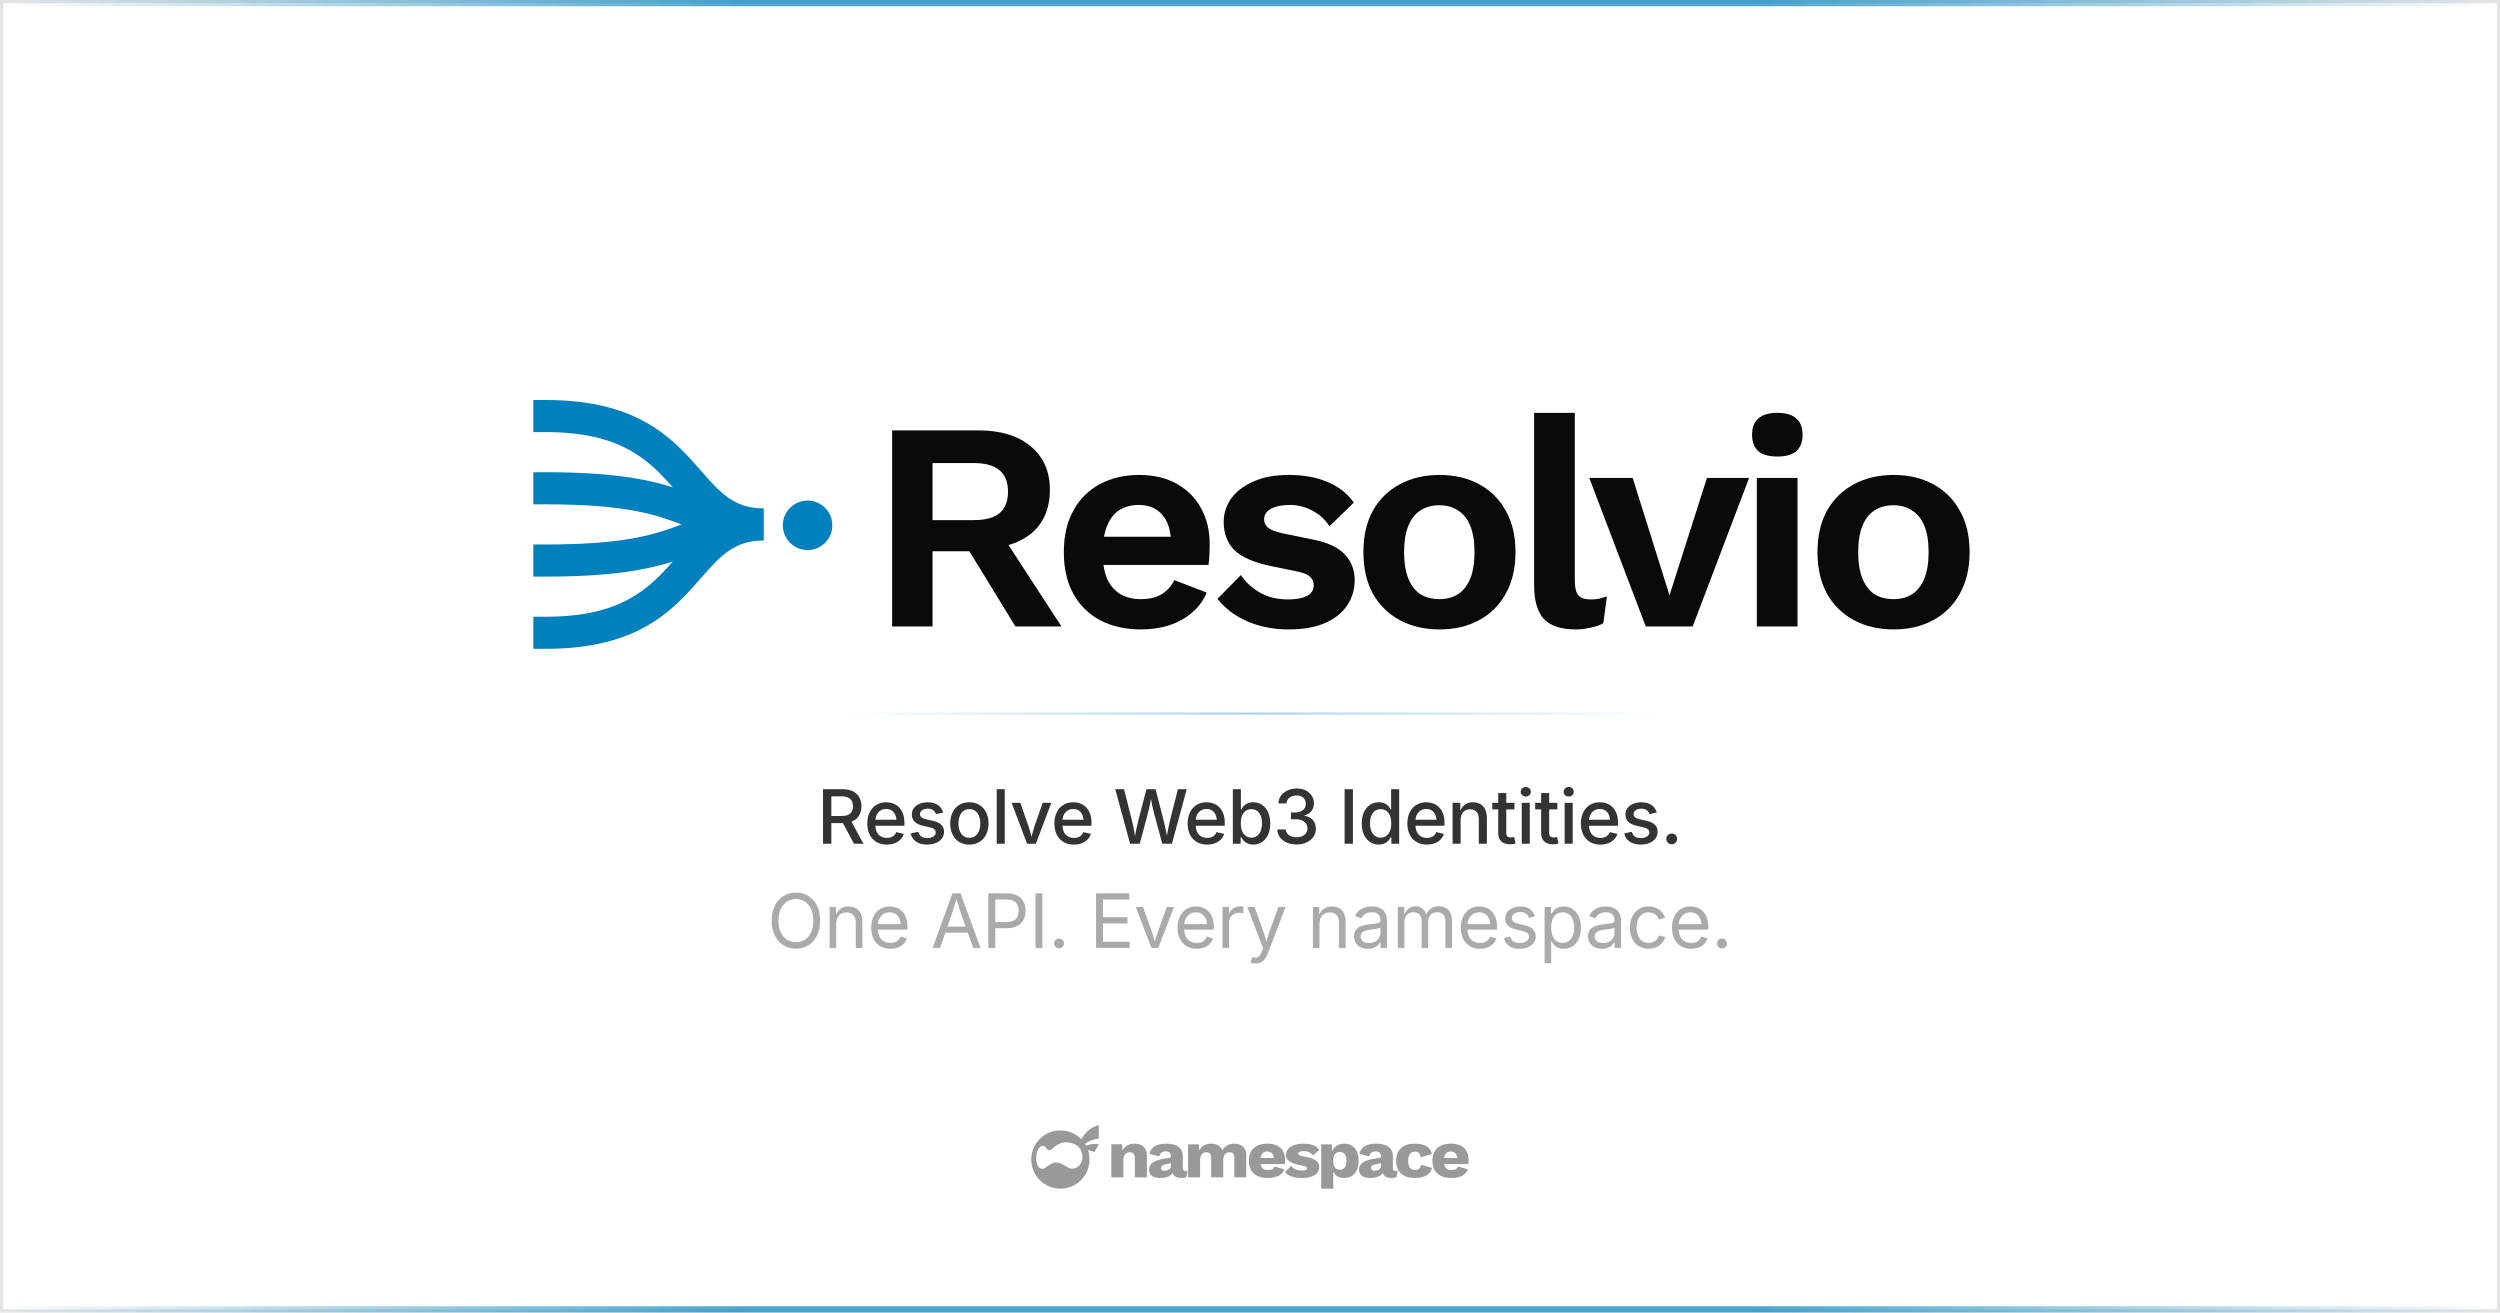
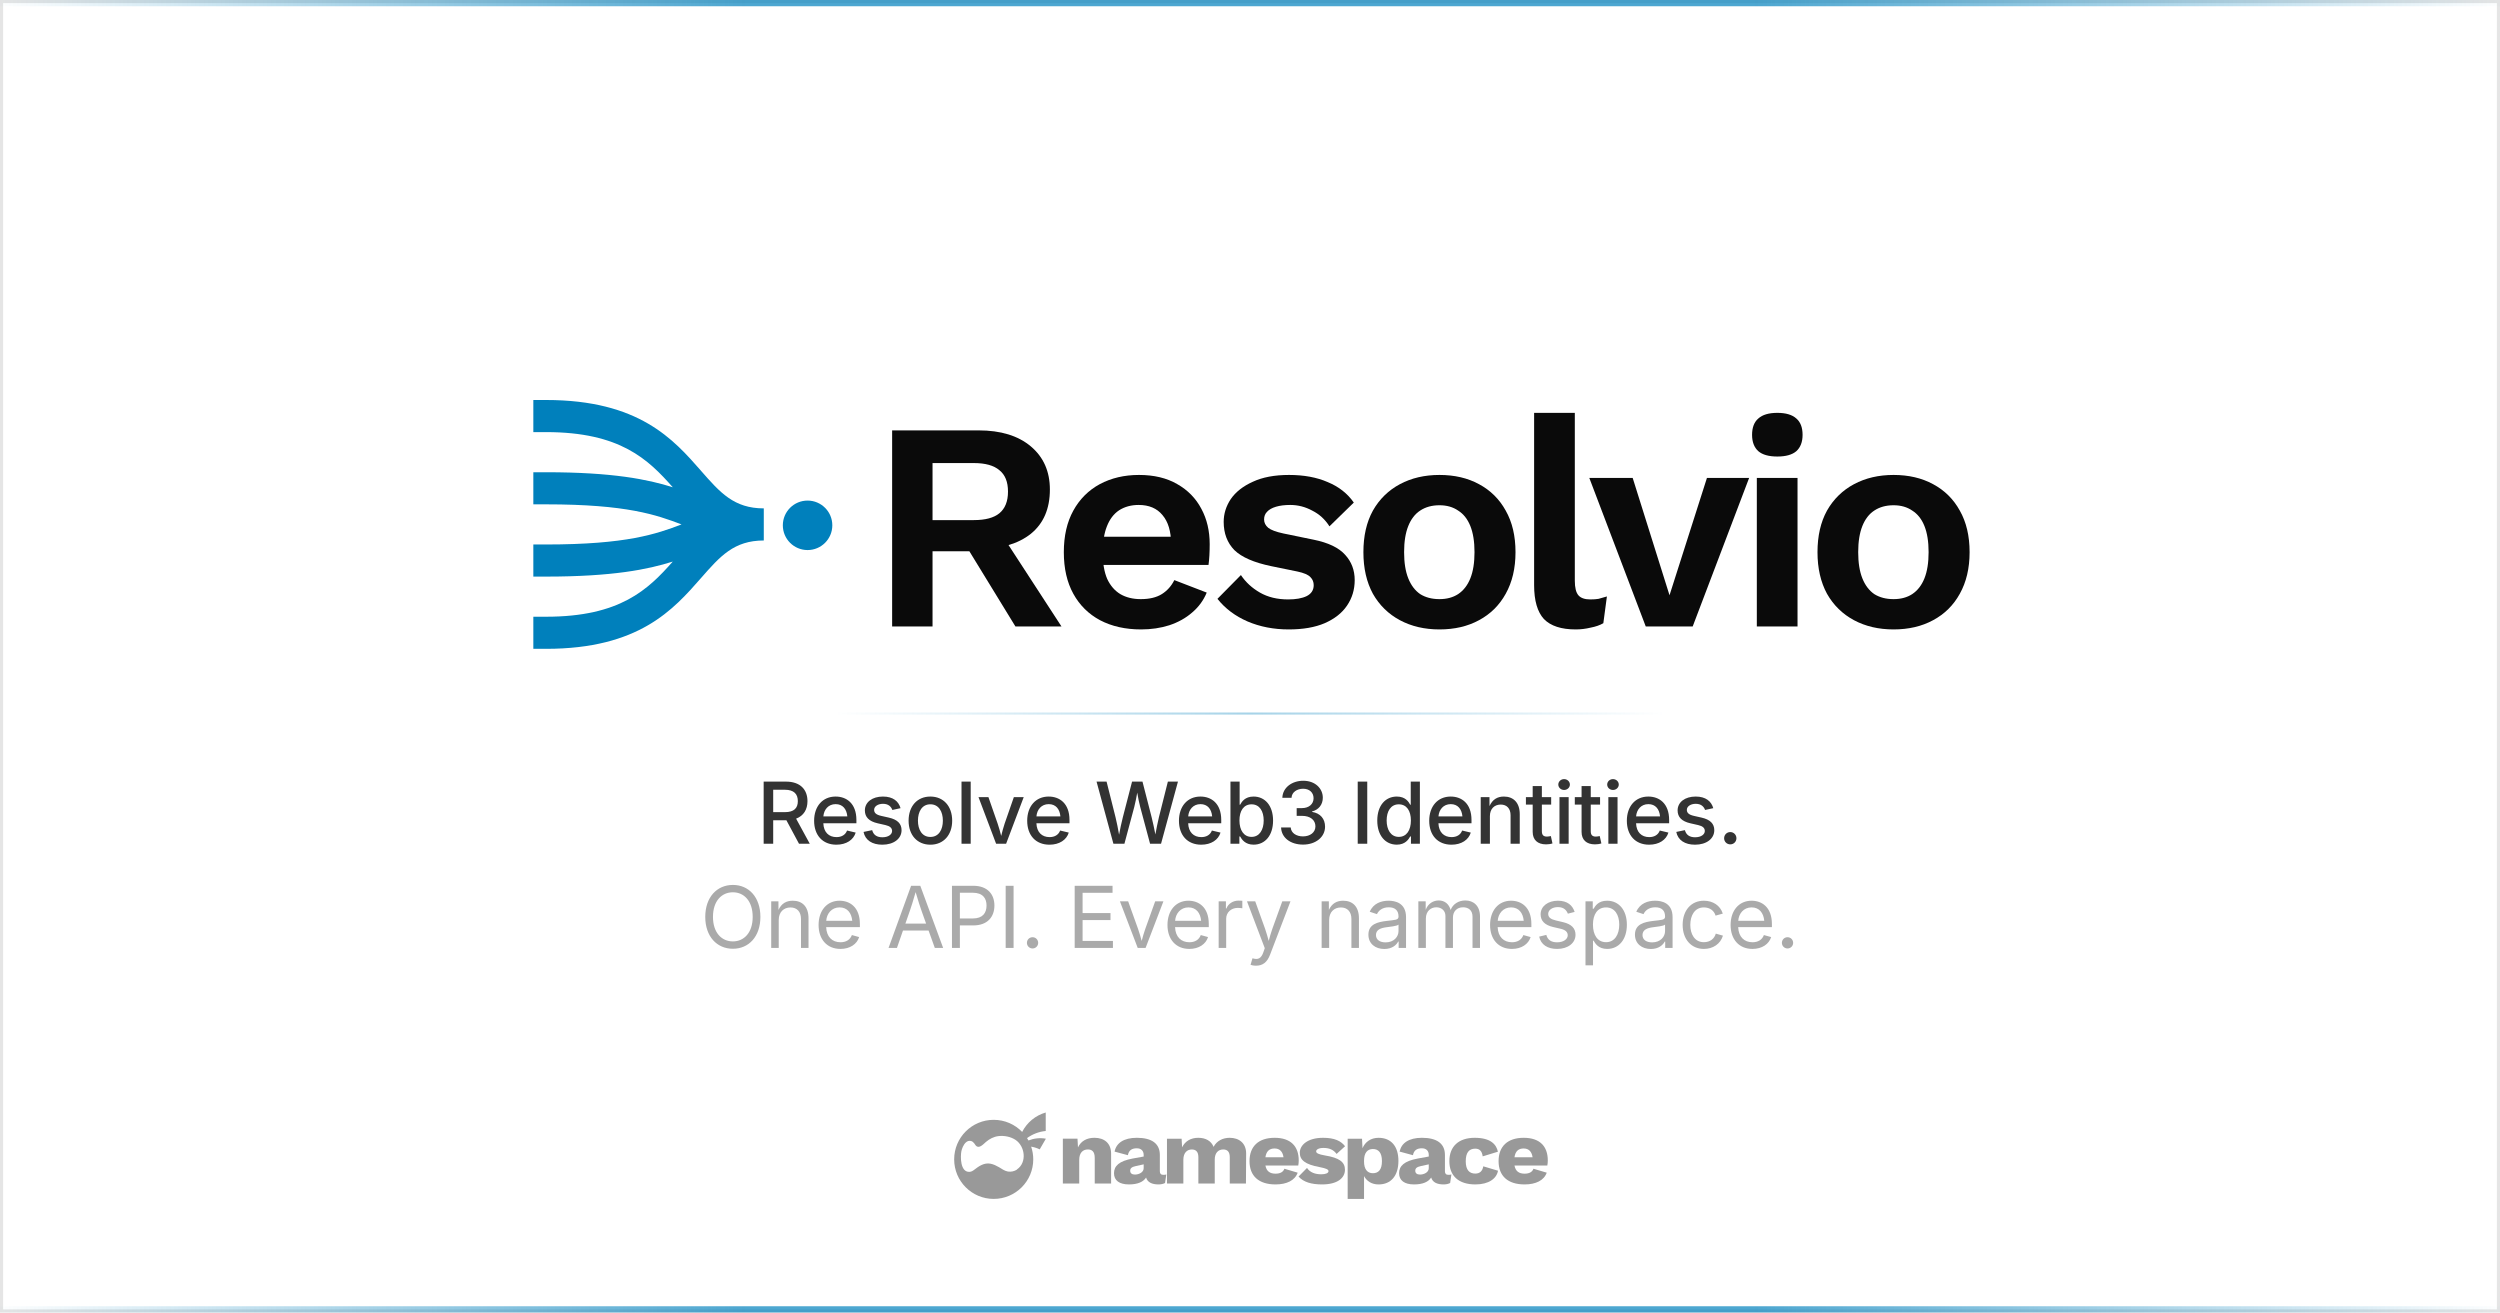
<svg xmlns="http://www.w3.org/2000/svg" width="1200" height="630" viewBox="0 0 1200 630" fill="none">
  <defs>
    <linearGradient id="lineGrad" x1="0%" y1="0%" x2="100%" y2="0%">
      <stop offset="0%" stop-color="#0080BC" stop-opacity="0" />
      <stop offset="50%" stop-color="#0080BC" stop-opacity="0.35" />
      <stop offset="100%" stop-color="#0080BC" stop-opacity="0" />
    </linearGradient>
    <linearGradient id="topAccent" x1="0%" y1="0%" x2="100%" y2="0%">
      <stop offset="0%" stop-color="#0080BC" stop-opacity="0" />
      <stop offset="30%" stop-color="#0080BC" stop-opacity="0.7" />
      <stop offset="70%" stop-color="#0080BC" stop-opacity="0.7" />
      <stop offset="100%" stop-color="#0080BC" stop-opacity="0" />
    </linearGradient>
  </defs>
  <rect width="1200" height="630" fill="#ffffff" />
  <rect x="0.75" y="0.75" width="1198.5" height="628.5" fill="none" stroke="#e5e5e5" stroke-width="1.5" />
  <rect x="0" y="0" width="1200" height="3" fill="url(#topAccent)" />
  <g transform="translate(256, 192) scale(0.62)">
    <path d="M129.841 54.822C108.426 30.398 81.77 0 9.881 0H0V24.858H9.881C67.271 24.858 88.862 45.972 107.957 67.556C88.745 61.465 61.386 55.925 9.881 55.925H0V80.783H9.881C72.393 80.783 95.251 88.929 114.732 96.323C95.251 103.717 72.393 111.862 9.881 111.862H0V136.72H9.881C61.386 136.72 88.745 131.181 107.957 125.089C88.862 146.673 67.271 167.787 9.881 167.787H0V192.645H9.881C81.77 192.645 108.426 162.247 129.841 137.823C144.634 120.958 155.312 108.764 178.416 108.764V83.905C155.324 83.905 144.634 71.723 129.841 54.845V54.822Z" fill="#0080BC" />
    <path d="M212.315 77.868C201.73 77.868 193.16 86.451 193.16 97.023C193.16 107.608 201.742 116.178 212.315 116.178C222.899 116.178 231.47 107.596 231.47 97.023C231.47 86.439 222.888 77.868 212.315 77.868Z" fill="#0080BC" />
    <path d="M344.71 23.523C361.883 23.523 375.377 27.663 385.19 35.943C395.003 44.223 399.91 55.339 399.91 69.293C399.91 84.166 395.003 95.589 385.19 103.563C375.377 111.383 361.96 115.293 344.94 115.293L341.72 117.133H309.06V175.323H277.78V23.523H344.71ZM341.03 92.983C349.923 92.983 356.517 91.219 360.81 87.693C365.257 84.013 367.48 78.416 367.48 70.903C367.48 63.389 365.257 57.869 360.81 54.343C356.517 50.663 349.923 48.823 341.03 48.823H309.06V92.983H341.03ZM359.66 99.653L408.88 175.323H373.23L332.52 108.853L359.66 99.653Z" fill="#0a0a0a" />
    <path d="M470.502 177.623C458.389 177.623 447.809 175.246 438.762 170.493C429.869 165.739 422.969 158.916 418.062 150.023C413.155 141.129 410.702 130.396 410.702 117.823C410.702 105.249 413.155 94.516 418.062 85.623C422.969 76.729 429.792 69.906 438.532 65.153C447.425 60.399 457.545 58.023 468.892 58.023C480.545 58.023 490.435 60.399 498.562 65.153C506.689 69.753 512.899 76.116 517.192 84.243C521.485 92.216 523.632 101.339 523.632 111.613C523.632 114.679 523.555 117.593 523.402 120.353C523.249 123.113 523.019 125.566 522.712 127.713H430.942V105.863H508.912L493.732 111.383C493.732 101.723 491.509 94.286 487.062 89.073C482.769 83.859 476.635 81.253 468.662 81.253C462.835 81.253 457.775 82.633 453.482 85.393C449.342 88.153 446.199 92.293 444.052 97.813C441.905 103.179 440.832 110.003 440.832 118.283C440.832 126.409 441.982 133.156 444.282 138.523C446.735 143.736 450.109 147.646 454.402 150.253C458.849 152.859 464.139 154.163 470.272 154.163C477.019 154.163 482.462 152.859 486.602 150.253C490.742 147.646 493.962 144.043 496.262 139.443L521.332 149.103C518.879 155.083 515.122 160.219 510.062 164.513C505.155 168.806 499.252 172.103 492.352 174.403C485.605 176.549 478.322 177.623 470.502 177.623Z" fill="#0a0a0a" />
    <path d="M584.835 177.623C573.182 177.623 562.525 175.553 552.865 171.413C543.359 167.273 535.615 161.446 529.635 153.933L547.805 135.533C551.485 141.053 556.392 145.576 562.525 149.103C568.659 152.629 575.942 154.393 584.375 154.393C590.355 154.393 595.109 153.549 598.635 151.863C602.315 150.023 604.155 147.186 604.155 143.353C604.155 140.899 603.312 138.829 601.625 137.143C599.939 135.303 596.565 133.846 591.505 132.773L571.265 128.633C557.925 125.873 548.419 121.733 542.745 116.213C537.225 110.539 534.465 103.256 534.465 94.363C534.465 88.076 536.305 82.173 539.985 76.653C543.819 71.133 549.492 66.686 557.005 63.313C564.519 59.786 573.872 58.023 585.065 58.023C596.565 58.023 606.532 59.863 614.965 63.543C623.552 67.069 630.299 72.359 635.205 79.413L616.345 97.813C612.972 92.446 608.525 88.383 603.005 85.623C597.639 82.709 591.965 81.253 585.985 81.253C581.692 81.253 578.012 81.713 574.945 82.633C571.879 83.553 569.579 84.856 568.045 86.543C566.512 88.076 565.745 90.069 565.745 92.523C565.745 94.976 566.819 97.123 568.965 98.963C571.112 100.649 575.022 102.106 580.695 103.333L604.155 108.163C615.502 110.463 623.629 114.373 628.535 119.893C633.442 125.259 635.895 131.776 635.895 139.443C635.895 146.803 633.902 153.396 629.915 159.223C626.082 164.896 620.332 169.419 612.665 172.793C605.152 176.013 595.875 177.623 584.835 177.623Z" fill="#0a0a0a" />
    <path d="M701.514 58.023C713.167 58.023 723.364 60.399 732.104 65.153C740.997 69.906 747.897 76.729 752.804 85.623C757.864 94.516 760.394 105.249 760.394 117.823C760.394 130.243 757.864 140.976 752.804 150.023C747.897 158.916 740.997 165.739 732.104 170.493C723.364 175.246 713.167 177.623 701.514 177.623C690.014 177.623 679.817 175.246 670.924 170.493C662.03 165.739 655.054 158.916 649.994 150.023C645.087 140.976 642.634 130.243 642.634 117.823C642.634 105.249 645.087 94.516 649.994 85.623C655.054 76.729 662.03 69.906 670.924 65.153C679.817 60.399 690.014 58.023 701.514 58.023ZM701.514 81.483C695.687 81.483 690.704 82.863 686.564 85.623C682.577 88.229 679.51 92.216 677.364 97.583C675.217 102.949 674.144 109.696 674.144 117.823C674.144 125.949 675.217 132.696 677.364 138.063C679.51 143.429 682.577 147.493 686.564 150.253C690.704 152.859 695.687 154.163 701.514 154.163C707.187 154.163 712.017 152.859 716.004 150.253C720.144 147.493 723.287 143.429 725.434 138.063C727.58 132.696 728.654 125.949 728.654 117.823C728.654 109.696 727.58 102.949 725.434 97.583C723.287 92.216 720.144 88.229 716.004 85.623C712.017 82.863 707.187 81.483 701.514 81.483Z" fill="#0a0a0a" />
    <path d="M806.309 9.953V139.903C806.309 145.269 807.229 149.026 809.069 151.173C810.909 153.319 813.976 154.393 818.269 154.393C820.876 154.393 823.023 154.239 824.709 153.933C826.396 153.473 828.543 152.859 831.149 152.093L828.389 172.793C825.783 174.326 822.486 175.476 818.499 176.243C814.666 177.163 810.833 177.623 806.999 177.623C795.806 177.623 787.603 174.939 782.389 169.573C777.329 164.053 774.799 155.313 774.799 143.353V9.953H806.309Z" fill="#0a0a0a" />
    <path d="M908.604 60.323H941.264L897.564 175.323H861.224L817.524 60.323H851.104L879.624 151.173L908.604 60.323Z" fill="#0a0a0a" />
    <path d="M963.09 43.763C956.497 43.763 951.59 42.383 948.37 39.623C945.15 36.709 943.54 32.493 943.54 26.973C943.54 21.299 945.15 17.083 948.37 14.323C951.59 11.409 956.497 9.953 963.09 9.953C969.684 9.953 974.59 11.409 977.81 14.323C981.03 17.083 982.64 21.299 982.64 26.973C982.64 32.493 981.03 36.709 977.81 39.623C974.59 42.383 969.684 43.763 963.09 43.763ZM978.73 60.323V175.323H947.22V60.323H978.73Z" fill="#0a0a0a" />
    <path d="M1053.07 58.023C1064.73 58.023 1074.92 60.399 1083.66 65.153C1092.56 69.906 1099.46 76.729 1104.36 85.623C1109.42 94.516 1111.95 105.249 1111.95 117.823C1111.95 130.243 1109.42 140.976 1104.36 150.023C1099.46 158.916 1092.56 165.739 1083.66 170.493C1074.92 175.246 1064.73 177.623 1053.07 177.623C1041.57 177.623 1031.38 175.246 1022.48 170.493C1013.59 165.739 1006.61 158.916 1001.55 150.023C996.646 140.976 994.192 130.243 994.192 117.823C994.192 105.249 996.646 94.516 1001.55 85.623C1006.61 76.729 1013.59 69.906 1022.48 65.153C1031.38 60.399 1041.57 58.023 1053.07 58.023ZM1053.07 81.483C1047.25 81.483 1042.26 82.863 1038.12 85.623C1034.14 88.229 1031.07 92.216 1028.92 97.583C1026.78 102.949 1025.7 109.696 1025.7 117.823C1025.7 125.949 1026.78 132.696 1028.92 138.063C1031.07 143.429 1034.14 147.493 1038.12 150.253C1042.26 152.859 1047.25 154.163 1053.07 154.163C1058.75 154.163 1063.58 152.859 1067.56 150.253C1071.7 147.493 1074.85 143.429 1076.99 138.063C1079.14 132.696 1080.21 125.949 1080.21 117.823C1080.21 109.696 1079.14 102.949 1076.99 97.583C1074.85 92.216 1071.7 88.229 1067.56 85.623C1063.58 82.863 1058.75 81.483 1053.07 81.483Z" fill="#0a0a0a" />
  </g>
  <rect x="400" y="342" width="400" height="1" fill="url(#lineGrad)" />
-   <text x="600" y="405" text-anchor="middle" font-family="'Inter', system-ui, -apple-system, BlinkMacSystemFont, sans-serif" font-size="36" font-weight="500" fill="#333333" letter-spacing="-0.01em">
+   <text x="600" y="405" text-anchor="middle" font-family="'Inter', system-ui, -apple-system, BlinkMacSystemFont, sans-serif" font-size="41" font-weight="500" fill="#333333" letter-spacing="-0.01em">
    Resolve Web3 Identities.
  </text>
-   <text x="600" y="455" text-anchor="middle" font-family="'Inter', system-ui, -apple-system, BlinkMacSystemFont, sans-serif" font-size="36" font-weight="400" fill="#aaaaaa" letter-spacing="-0.01em">
+   <text x="600" y="455" text-anchor="middle" font-family="'Inter', system-ui, -apple-system, BlinkMacSystemFont, sans-serif" font-size="41" font-weight="400" fill="#aaaaaa" letter-spacing="-0.01em">
    One API. Every namespace.
  </text>
-   <g transform="translate(495, 540) scale(0.28)">
+   <g transform="translate(458, 534) scale(0.38)">
    <path d="M93.85 35.35C93.28 34.32 92.67 33.31 92.05 32.32C98.81 27.41 106.89 24.2 115.66 23.35V0C102.66 3.7 91.92 12.71 85.89 24.53C76.81 15.12 64.06 9.26 49.95 9.26C22.37 9.25 0 31.61 0 59.2C0 86.79 22.37 109.15 49.95 109.15C77.53 109.15 99.9 86.78 99.9 59.2C99.9 53.57 98.95 48.17 97.24 43.12C98.54 43.33 99.85 43.61 101.14 43.96C103.57 44.61 105.87 45.5 108.07 46.54L115.84 33.09C108.21 31.74 100.64 32.63 93.84 35.35H93.85ZM79.4 71.85V72.05C76.2 74.24 71.87 75.2 67.91 74.58C63.73 73.89 60.15 71.16 56.65 69.1C53.3 67.19 49.72 65.4 45.85 64.66C37.86 63.15 31.16 67.81 25.46 72.25C23.71 73.62 21.65 74.92 19.3 74.98C7.43 75.46 7.89 55.33 9.1 48.96C9.71 45.95 11.61 40.61 14.88 37.73C16.63 36.16 18.83 35.33 21.35 36.02C22.95 36.43 24.25 37.59 25.24 38.82C26.54 40.46 27.37 42.72 29.73 43.27C30.8 43.54 32.02 43.27 33 42.79C35.82 41.49 37.87 39.09 40.08 37.24C44.64 33.34 49.98 30.47 56.29 29.78C63.6 29.03 71.36 30.6 77.37 34.5C89.7 42.58 92.06 63.25 79.43 71.81L79.4 71.85Z" fill="#999999" />
    <path d="M198.24 52.01V89.73H177.56V57.33C177.56 49.29 174.03 46.68 168.92 46.68C162.96 46.68 157.97 50.42 157.97 59.82V89.72H137.29V33.08H155.78L156.39 44.07C160.16 36.03 167.58 31.95 177.19 31.95C189.72 31.95 198.24 38.86 198.24 52V52.01Z" fill="#999999" />
    <path d="M267.96 78.29L266.38 89.05C263.95 90.3 261.15 90.86 258.11 90.86C249.96 90.86 244.24 88.25 242.41 82.14C239 87.58 231.95 90.86 220.76 90.86C208.72 90.86 201.9 85.88 201.9 76.7C201.9 67.52 208.35 61.3 225.62 58.12L239.37 55.63V53.59C239.37 48.49 236.21 45.21 230.73 45.21C224.89 45.21 220.63 47.36 219.42 53.93L202.63 49.4C204.7 38.64 214.19 31.95 230.73 31.95C249.47 31.95 259.81 39.09 259.81 53.7V74.32C259.81 77.26 261.27 78.74 264.19 78.74C265.65 78.74 266.87 78.63 267.96 78.29ZM239.37 70.36V65.49L229.52 67.64C224.41 68.77 222.34 70.36 222.34 73.53C222.34 76.7 224.53 78.4 228.3 78.4C233.41 78.4 239.37 75.57 239.37 70.36Z" fill="#999999" />
    <path d="M368.81 52.01L368.57 89.73H348.13V56.43C348.13 49.29 344.85 46.69 339.86 46.69C333.66 46.69 329.15 50.99 329.15 59.49V89.74H308.47V56.44C308.47 49.3 305.06 46.7 300.2 46.7C294.48 46.7 289.49 50.55 289.49 59.84V89.74H268.81V33.1H287.3L287.91 43.97C291.8 36.04 299.1 31.96 308.35 31.96C317.6 31.96 324.65 35.81 327.69 43.4C331.58 35.92 339.13 31.96 348.01 31.96C359.93 31.96 368.93 38.76 368.81 52.01Z" fill="#999999" />
    <path d="M434.63 66.96H393.15C394.49 74.32 398.99 77.27 405.92 77.27C412 77.27 415.77 75 417.11 71.04L433.9 76.02C430.37 85.87 420.03 90.86 405.92 90.86C384.63 90.86 373.07 80.1 373.07 61.41C373.07 42.72 384.5 31.96 404.82 31.96C425.14 31.96 435.24 42.72 435.24 60.62C435.24 62.54 435 65.49 434.63 66.96ZM393.15 56.54H416.02C414.93 49.29 411.16 45.44 404.71 45.44C398.26 45.44 394.25 48.84 393.15 56.54Z" fill="#999999" />
    <path d="M435 80.89L445.71 70.02C449.36 75.68 455.93 78.06 463.71 78.06C469.43 78.06 472.84 76.47 472.84 74.1C472.84 71.95 469.92 70.59 461.77 69C443.28 65.6 436.59 60.05 436.59 50.76C436.59 41.47 446.08 31.96 465.91 31.96C480.51 31.96 488.54 35.92 493.77 42.61L483.06 52.35C479.17 47.03 473.81 44.76 466.51 44.76C460.43 44.76 457.26 46.8 457.26 49.06C457.26 51.32 459.94 52.8 468.45 54.27C486.45 57.21 493.63 62.54 493.63 72.28C493.63 82.7 484.26 90.86 464.68 90.86C451.3 90.86 441.2 87.92 434.99 80.89H435Z" fill="#999999" />
    <path d="M561.16 61.19C561.16 79.99 551.67 90.87 536.1 90.87C527.34 90.87 521.14 86.68 517.73 80.33V109.18H497.05V33.1H515.18L515.79 45.11C519.07 37.29 526.13 31.97 536.11 31.97C551.93 31.97 561.17 42.73 561.17 61.19H561.16ZM540.35 61.42C540.35 50.77 535.97 46.13 528.92 46.13C521.87 46.13 517.73 51.11 517.73 60.85V61.98C517.73 71.38 521.74 76.7 528.92 76.7C536.1 76.7 540.35 72.06 540.35 61.41V61.42Z" fill="#999999" />
    <path d="M628.07 78.29L626.49 89.05C624.06 90.3 621.259 90.86 618.219 90.86C610.069 90.86 604.35 88.25 602.53 82.14C599.12 87.58 592.07 90.86 580.88 90.86C568.84 90.86 562.02 85.88 562.02 76.7C562.02 67.52 568.47 61.3 585.74 58.12L599.49 55.63V53.59C599.49 48.49 596.329 45.21 590.849 45.21C585.009 45.21 580.75 47.36 579.53 53.93L562.74 49.4C564.81 38.64 574.3 31.95 590.84 31.95C609.58 31.95 619.919 39.09 619.919 53.7V74.32C619.919 77.26 621.379 78.74 624.299 78.74C625.759 78.74 626.98 78.63 628.07 78.29ZM599.479 70.36V65.49L589.63 67.64C584.52 68.77 582.45 70.36 582.45 73.53C582.45 76.7 584.639 78.4 588.409 78.4C593.519 78.4 599.479 75.57 599.479 70.36Z" fill="#999999" />
    <path d="M686.83 49.52L667.61 55.41C666.76 48.84 663.72 45.67 658.24 45.67C650.45 45.67 646.2 50.54 646.2 61.64C646.2 72.74 650.95 77.16 658.24 77.16C664.08 77.16 667.37 73.88 668.34 67.98L686.95 73.53C685.25 83.38 675.39 90.86 658.36 90.86C637.07 90.86 625.51 79.99 625.51 61.41C625.51 42.83 637.31 31.96 657.51 31.96C677.71 31.96 684.88 40.34 686.83 49.52Z" fill="#999999" />
    <path d="M749.24 66.96H707.76C709.1 74.32 713.6 77.27 720.53 77.27C726.61 77.27 730.38 75 731.72 71.04L748.51 76.02C744.98 85.87 734.64 90.86 720.53 90.86C699.24 90.86 687.68 80.1 687.68 61.41C687.68 42.72 699.11 31.96 719.43 31.96C739.75 31.96 749.85 42.72 749.85 60.62C749.85 62.54 749.61 65.49 749.24 66.96ZM707.76 56.54H730.63C729.54 49.29 725.77 45.44 719.32 45.44C712.87 45.44 708.86 48.84 707.76 56.54Z" fill="#999999" />
  </g>
  <rect x="0" y="627" width="1200" height="3" fill="url(#topAccent)" />
</svg>
